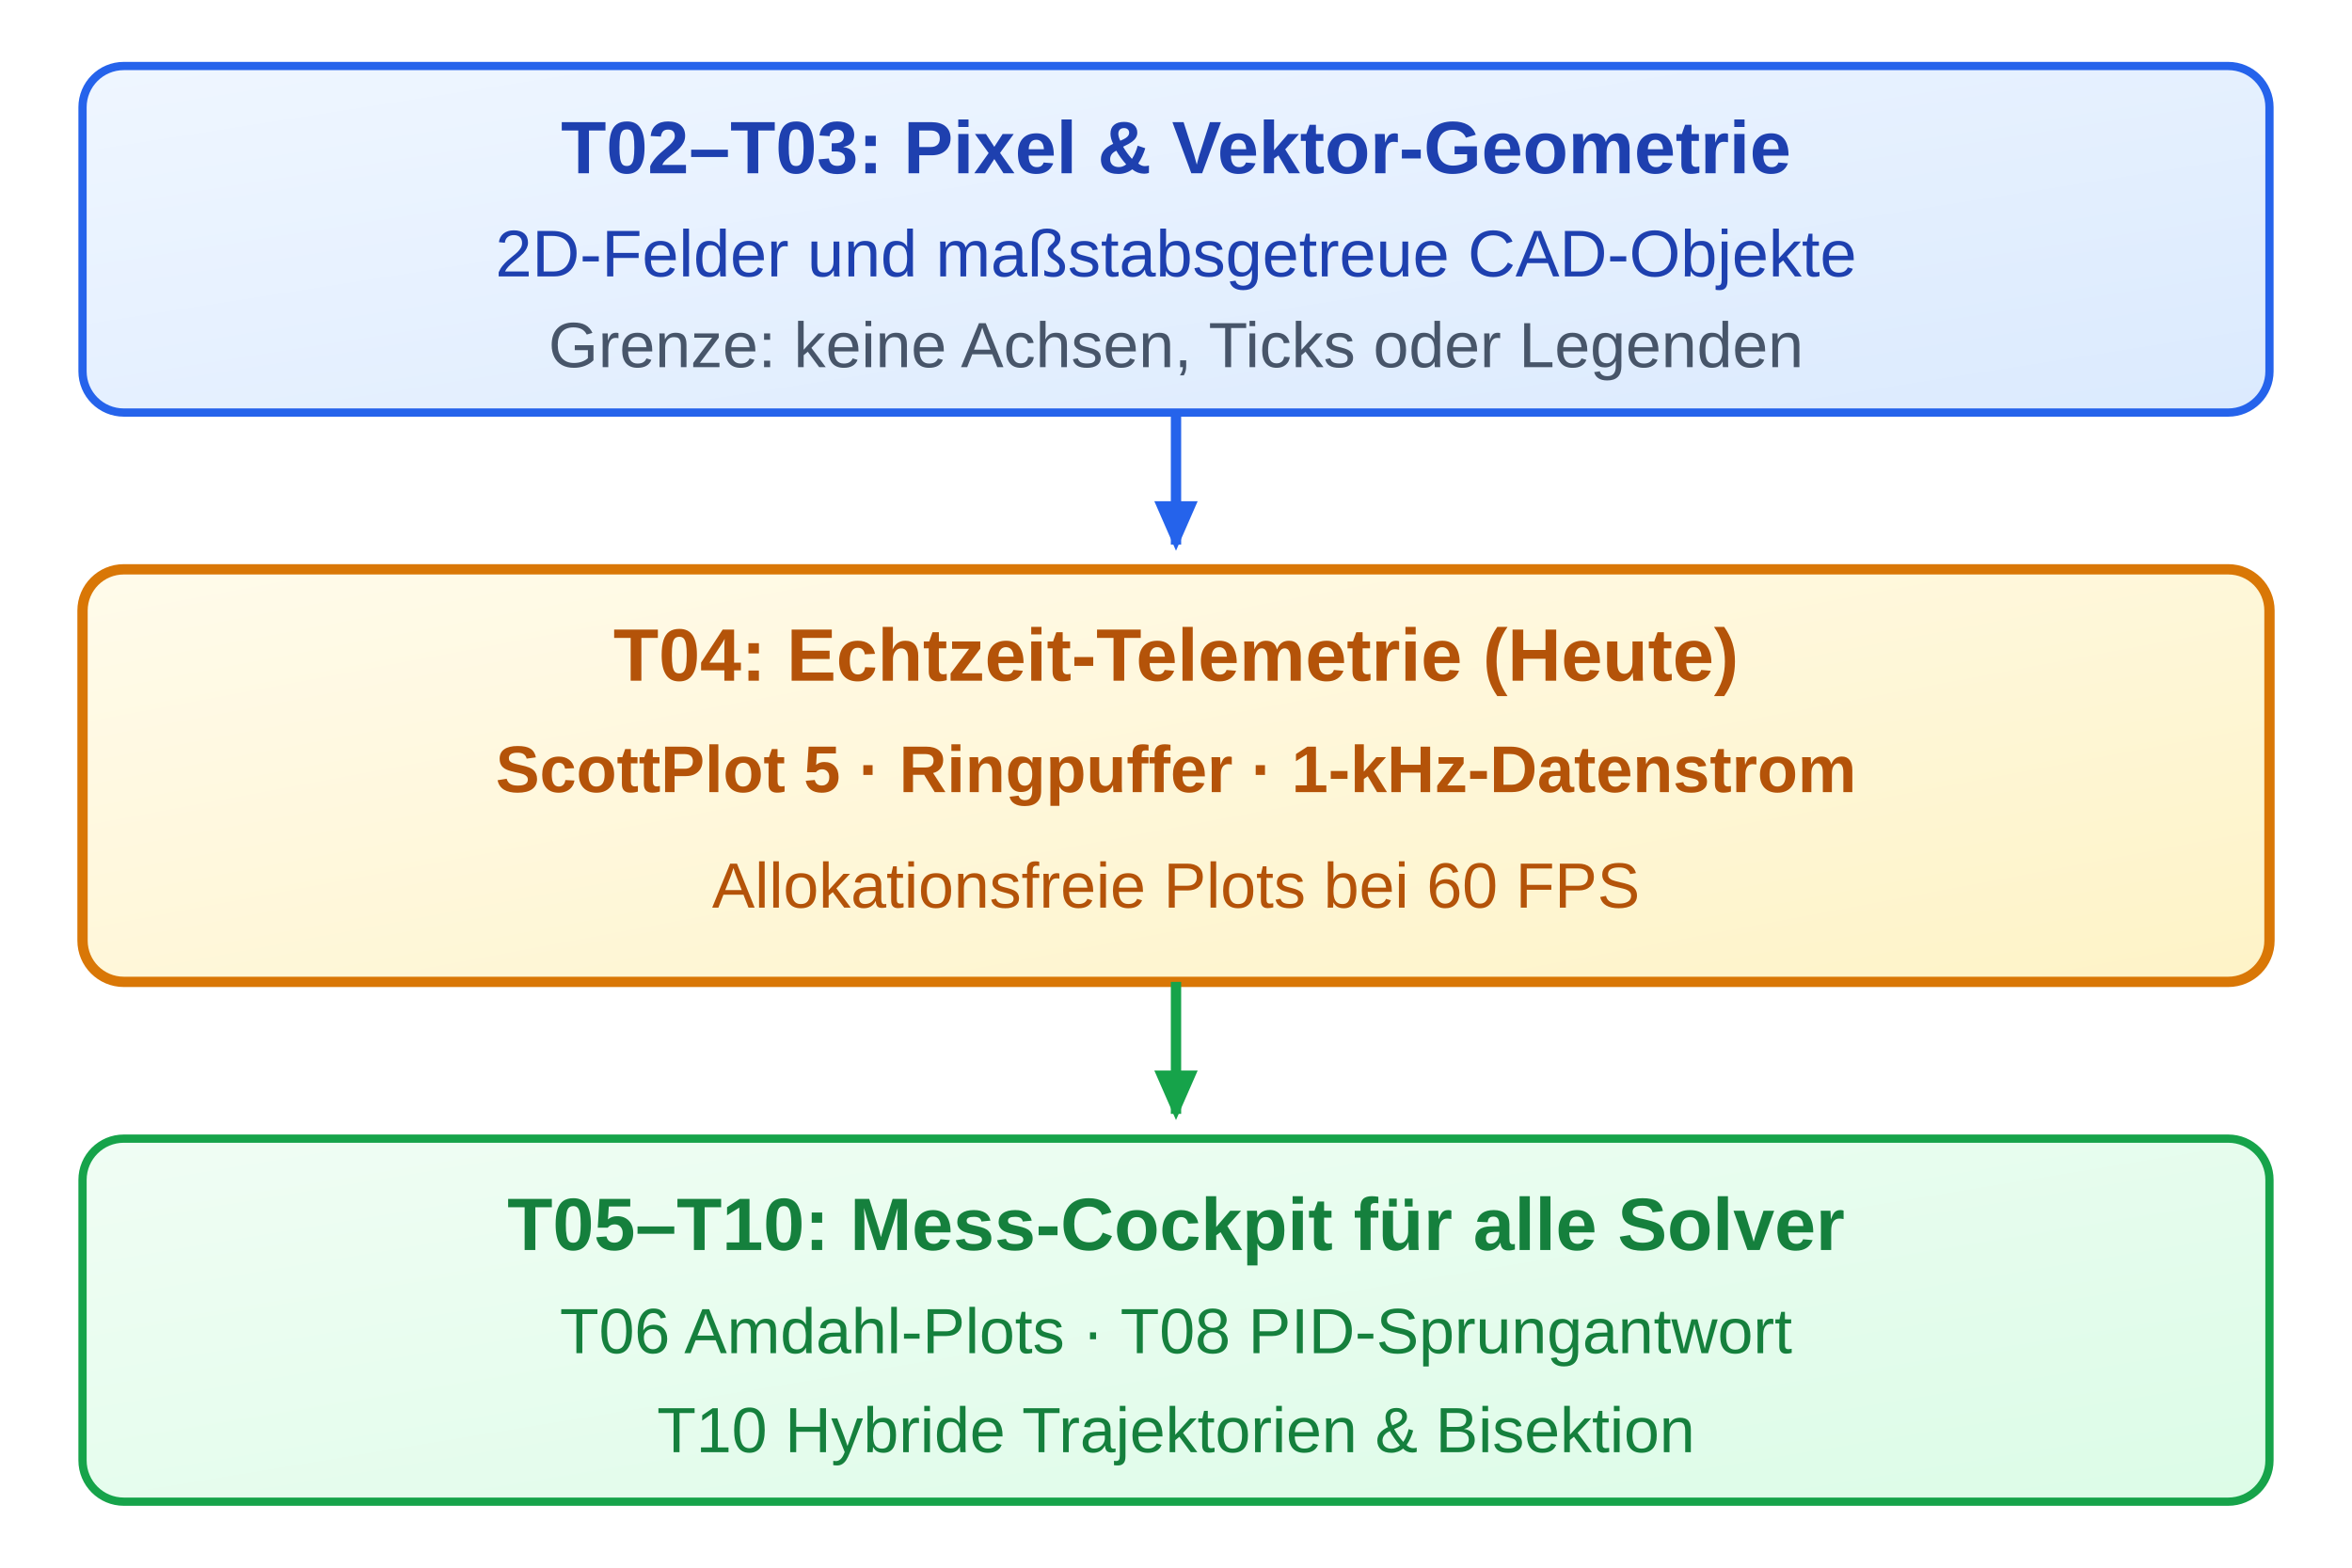
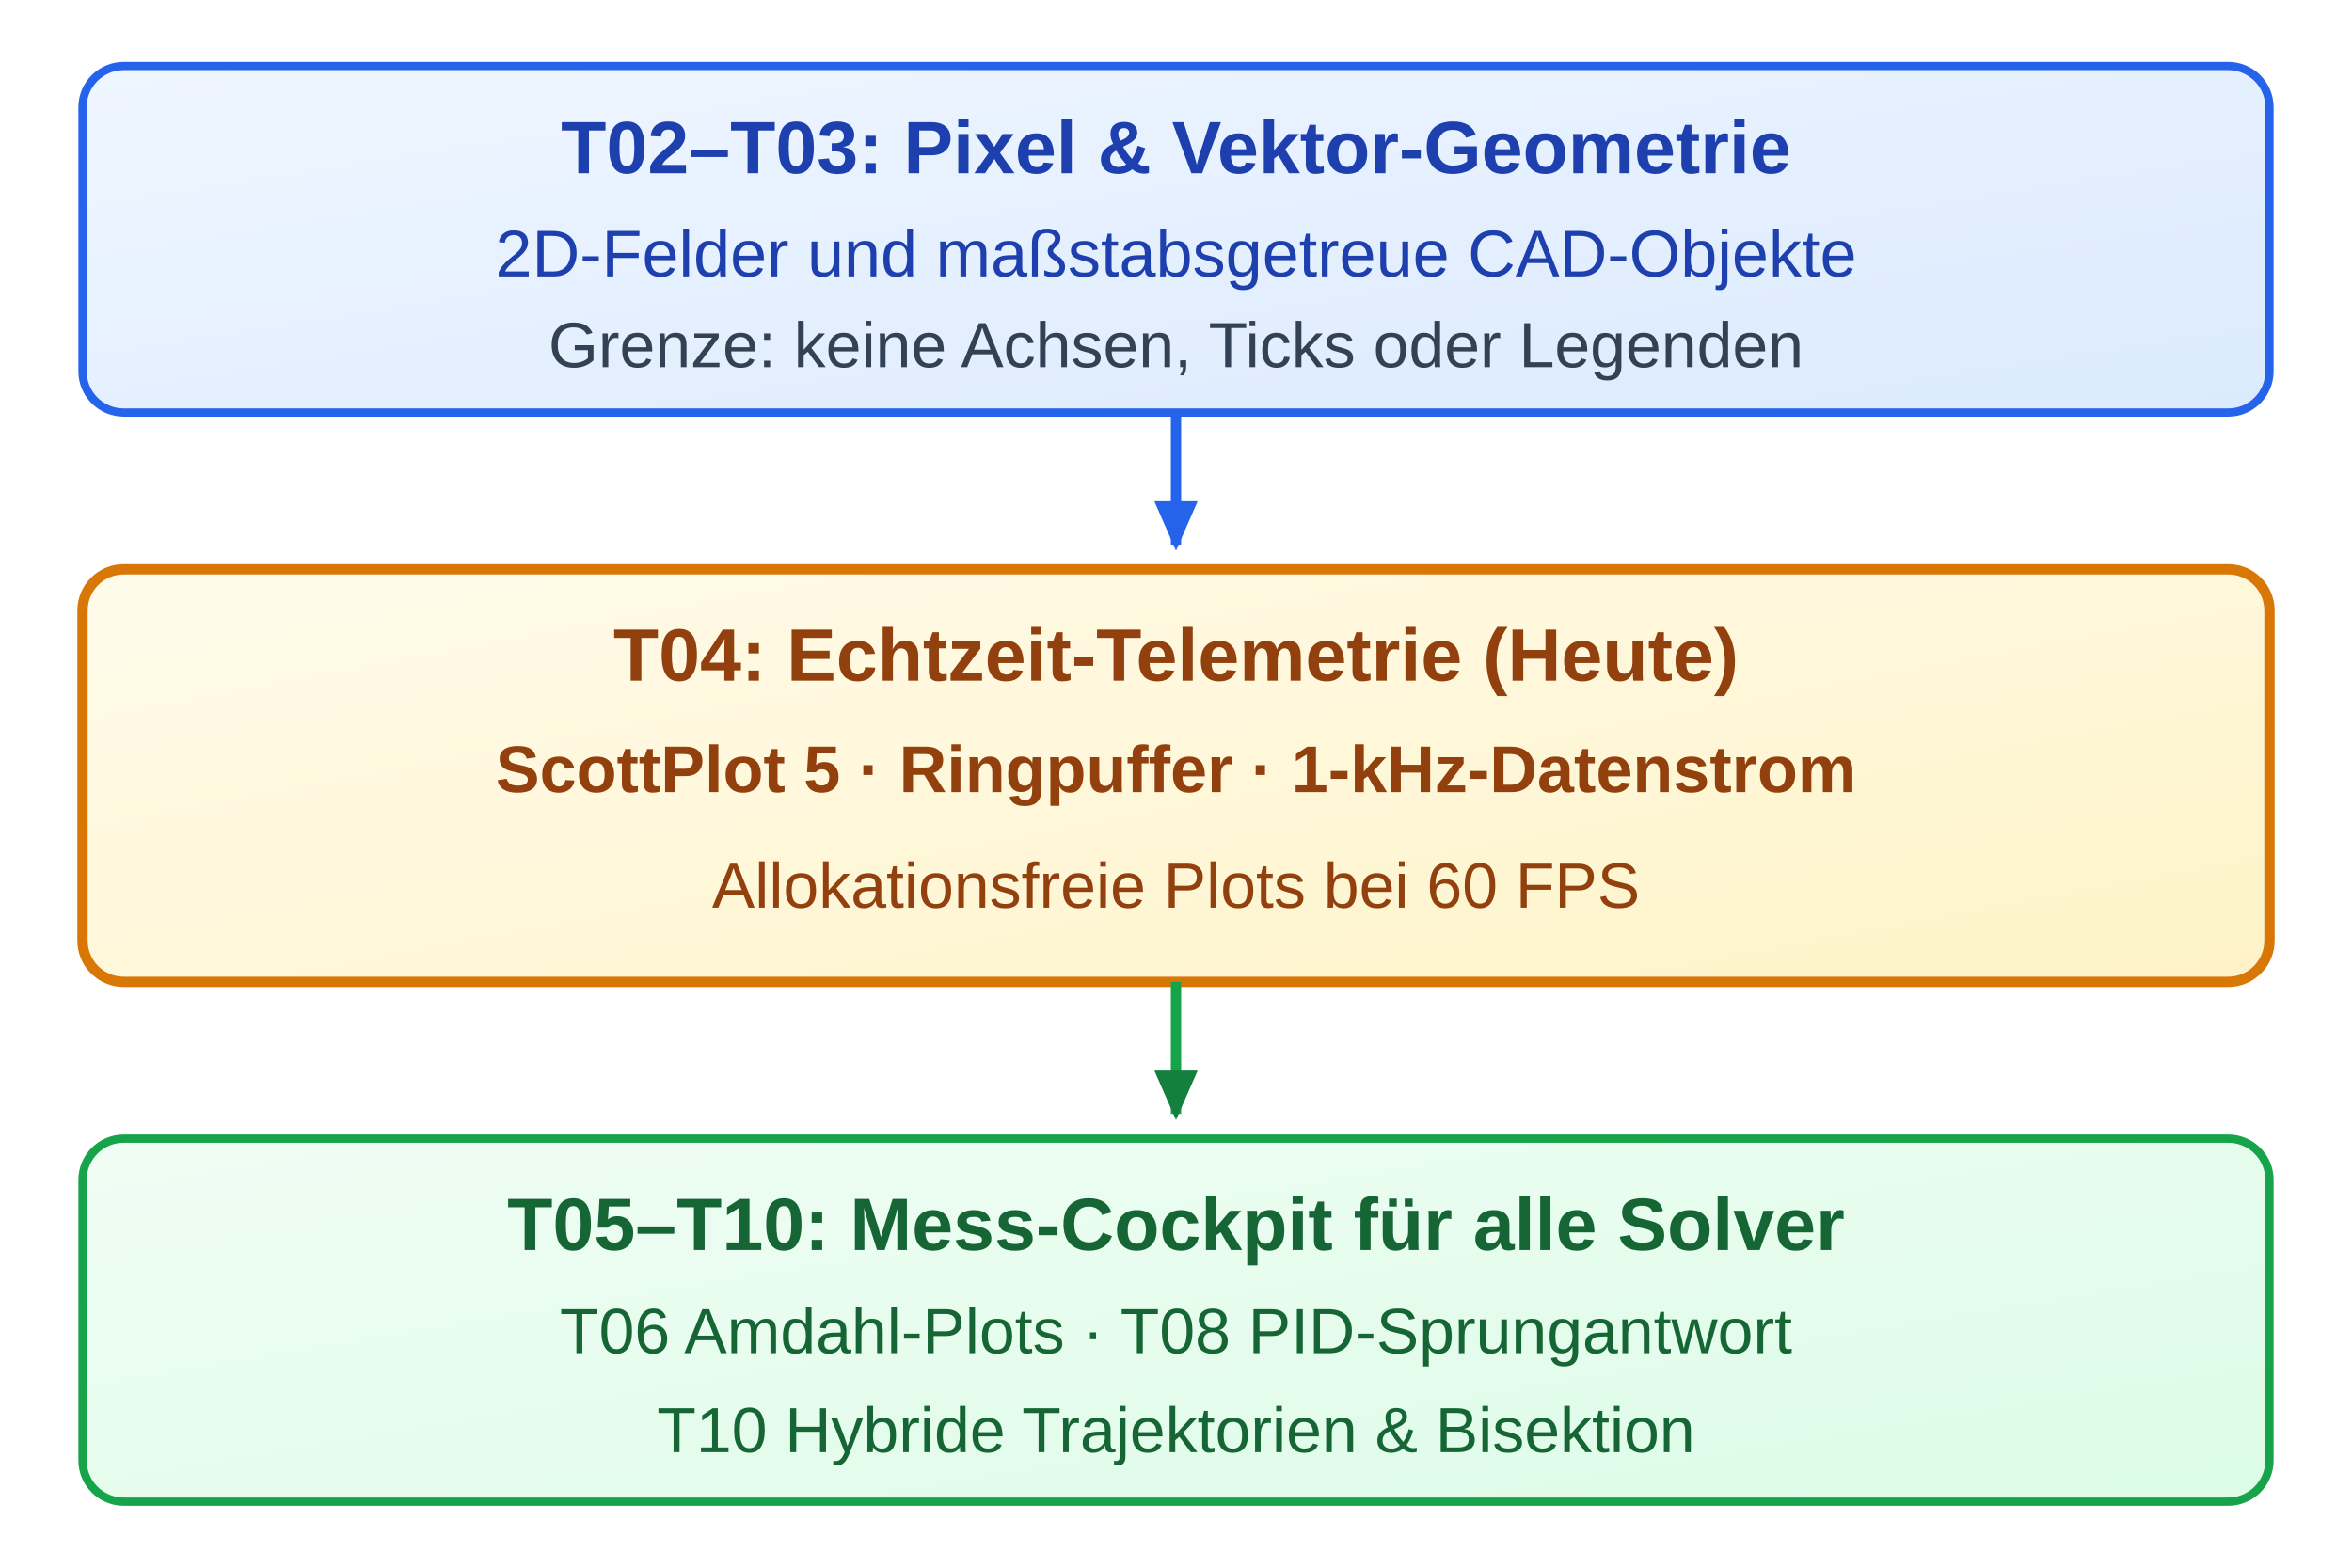
<svg xmlns="http://www.w3.org/2000/svg" viewBox="-45 0 570 380" width="570" height="380">
  <defs>
    <linearGradient id="grad-sem-primary" x1="0%" y1="0%" x2="100%" y2="100%">
      <stop offset="0%" stop-color="#eff6ff" />
      <stop offset="100%" stop-color="#dbeafe" />
    </linearGradient>
    <linearGradient id="grad-sem-success" x1="0%" y1="0%" x2="100%" y2="100%">
      <stop offset="0%" stop-color="#f0fdf4" />
      <stop offset="100%" stop-color="#dcfce7" />
    </linearGradient>
    <linearGradient id="grad-sem-warning" x1="0%" y1="0%" x2="100%" y2="100%">
      <stop offset="0%" stop-color="#fffbeb" />
      <stop offset="100%" stop-color="#fef3c7" />
    </linearGradient>
    <linearGradient id="grad-sem-muted" x1="0%" y1="0%" x2="100%" y2="100%">
      <stop offset="0%" stop-color="#f8fafc" />
      <stop offset="100%" stop-color="#e2e8f0" />
    </linearGradient>
    <marker id="arrB" viewBox="0 0 10 10" refX="7" refY="5" markerWidth="6" markerHeight="6" orient="auto">
      <path class="sem-primary-fill" d="M 0 1.5 L 8 5 L 0 8.5 z" />
    </marker>
    <marker id="arrG" viewBox="0 0 10 10" refX="7" refY="5" markerWidth="6" markerHeight="6" orient="auto">
      <path class="sem-success-fill" d="M 0 1.5 L 8 5 L 0 8.5 z" />
    </marker>
    <style>
      
/* @svg-palette:start */
      .sem-primary { fill: url(#grad-sem-primary); stroke: #2563eb; }
      .sem-primary-bg { fill: url(#grad-sem-primary); stroke: none; }
      .sem-primary-stroke { stroke: #2563eb; }
      .sem-primary-fill { fill: #2563eb; }
      .sem-primary-text { fill: #1e40af; }
      .sem-success { fill: url(#grad-sem-success); stroke: #16a34a; }
      .sem-success-bg { fill: url(#grad-sem-success); stroke: none; }
      .sem-success-stroke { stroke: #16a34a; }
-       .sem-success-fill { fill: #16a34a; }
-       .sem-success-text { fill: #15803d; }
+       .sem-success-fill { fill: #15803d; }
+       .sem-success-text { fill: #166534; }
      .sem-warning { fill: url(#grad-sem-warning); stroke: #d97706; }
      .sem-warning-bg { fill: url(#grad-sem-warning); stroke: none; }
      .sem-warning-stroke { stroke: #d97706; }
-       .sem-warning-fill { fill: #d97706; }
-       .sem-warning-text { fill: #b45309; }
+       .sem-warning-fill { fill: #b45309; }
+       .sem-warning-text { fill: #92400e; }
      .sem-muted { fill: url(#grad-sem-muted); stroke: #94a3b8; }
      .sem-muted-bg { fill: url(#grad-sem-muted); stroke: none; }
      .sem-muted-stroke { stroke: #94a3b8; }
-       .sem-muted-fill { fill: #94a3b8; }
-       .sem-muted-text { fill: #475569; }
+       .sem-muted-fill { fill: #475569; }
+       .sem-muted-text { fill: #334155; }
      /* @svg-palette:end */
text { font-family: 'Segoe UI', Arial, Helvetica, sans-serif; }
    </style>
  </defs>
  <rect x="-45" y="0" width="570" height="380" fill="none" />
  <rect class="sem-primary" x="-25" y="16" width="530" height="84" rx="10" stroke-width="2" />
  <text class="sem-primary-text" x="240" y="42" font-size="18" font-weight="bold" text-anchor="middle">T02–T03: Pixel &amp; Vektor-Geometrie</text>
  <text class="sem-primary-text" x="240" y="67" font-size="16" text-anchor="middle">2D-Felder und maßstabsgetreue CAD-Objekte</text>
  <text class="sem-muted-text" x="240" y="89" font-size="15.5" text-anchor="middle">Grenze: keine Achsen, Ticks oder Legenden</text>
  <line class="sem-primary-stroke" x1="240" y1="100" x2="240" y2="132" stroke-width="2.5" marker-end="url(#arrB)" />
  <rect class="sem-warning" x="-25" y="138" width="530" height="100" rx="10" stroke-width="2.5" />
  <text class="sem-warning-text" x="240" y="165" font-size="18" font-weight="bold" text-anchor="middle">T04: Echtzeit-Telemetrie (Heute)</text>
  <text class="sem-warning-text" x="240" y="192" font-size="16" font-weight="bold" text-anchor="middle">ScottPlot 5 · Ringpuffer · 1-kHz-Datenstrom</text>
  <text class="sem-warning-text" x="240" y="220" font-size="15.5" text-anchor="middle">Allokationsfreie Plots bei 60 FPS</text>
  <line class="sem-success-stroke" x1="240" y1="238" x2="240" y2="270" stroke-width="2.5" marker-end="url(#arrG)" />
  <rect class="sem-success" x="-25" y="276" width="530" height="88" rx="10" stroke-width="2" />
  <text class="sem-success-text" x="240" y="303" font-size="18" font-weight="bold" text-anchor="middle">T05–T10: Mess-Cockpit für alle Solver</text>
  <text class="sem-success-text" x="240" y="328" font-size="15.5" text-anchor="middle">T06 Amdahl-Plots · T08 PID-Sprungantwort</text>
  <text class="sem-success-text" x="240" y="352" font-size="15.5" text-anchor="middle">T10 Hybride Trajektorien &amp; Bisektion</text>
</svg>
